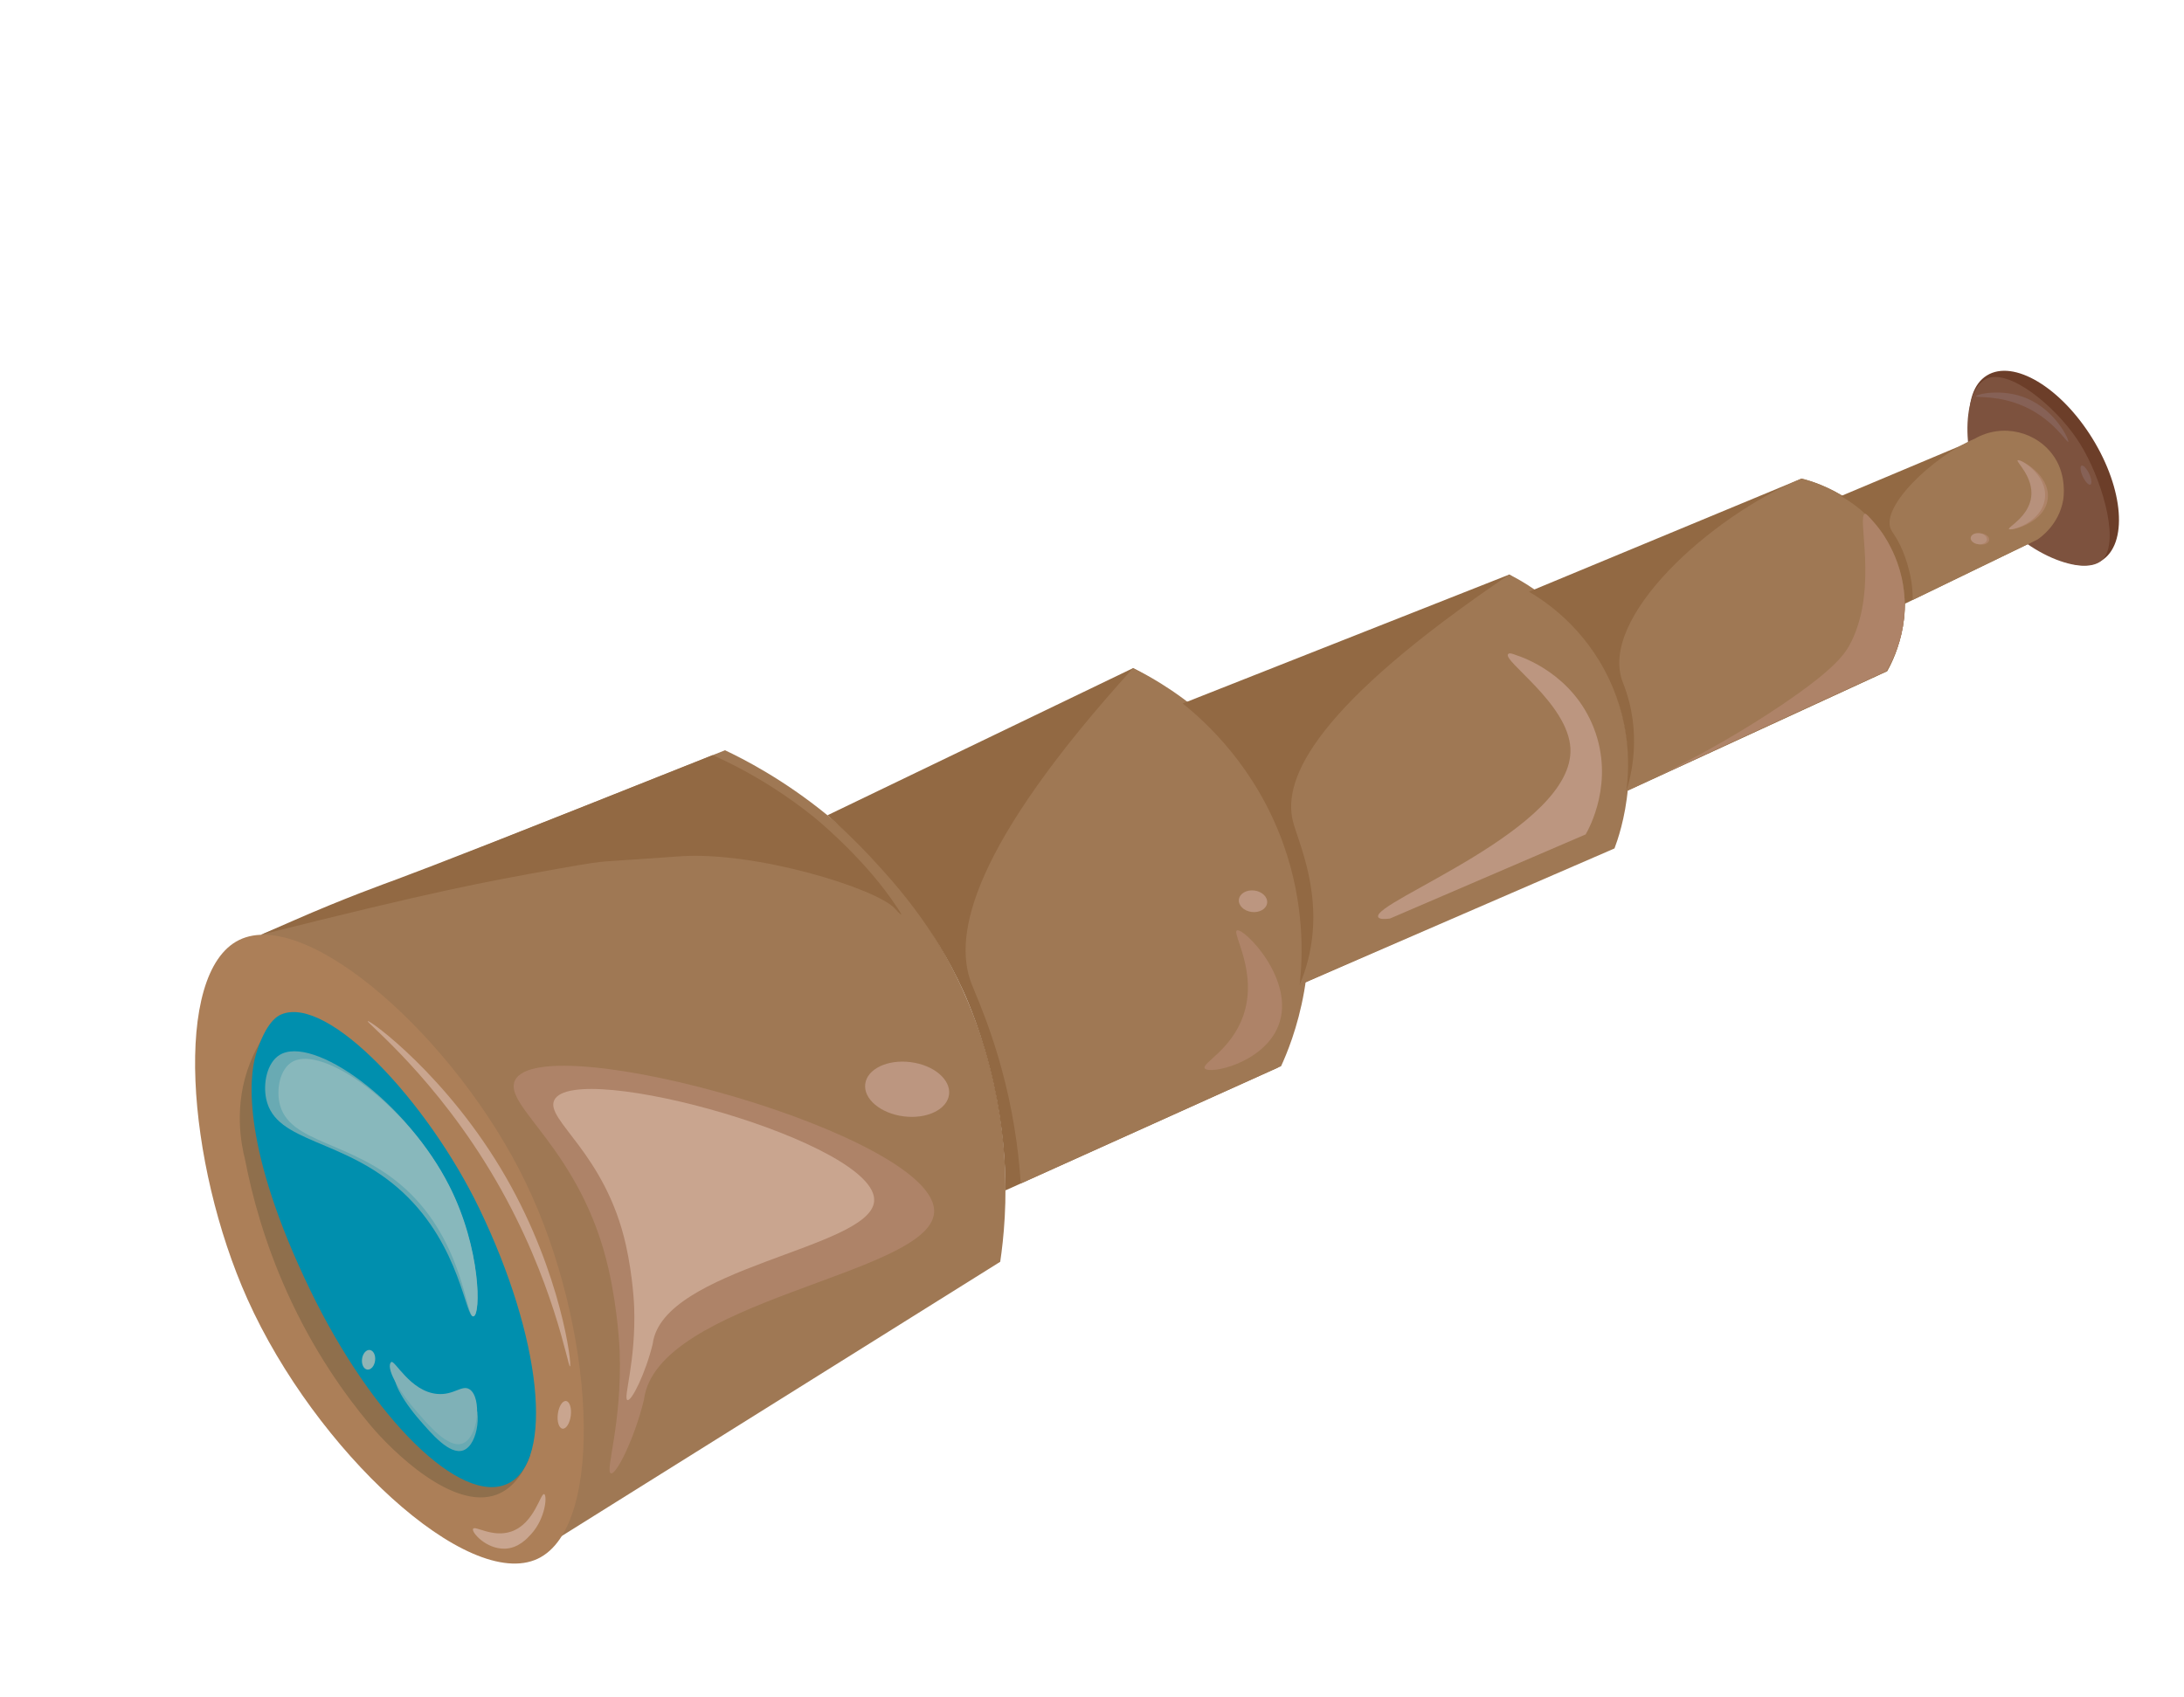
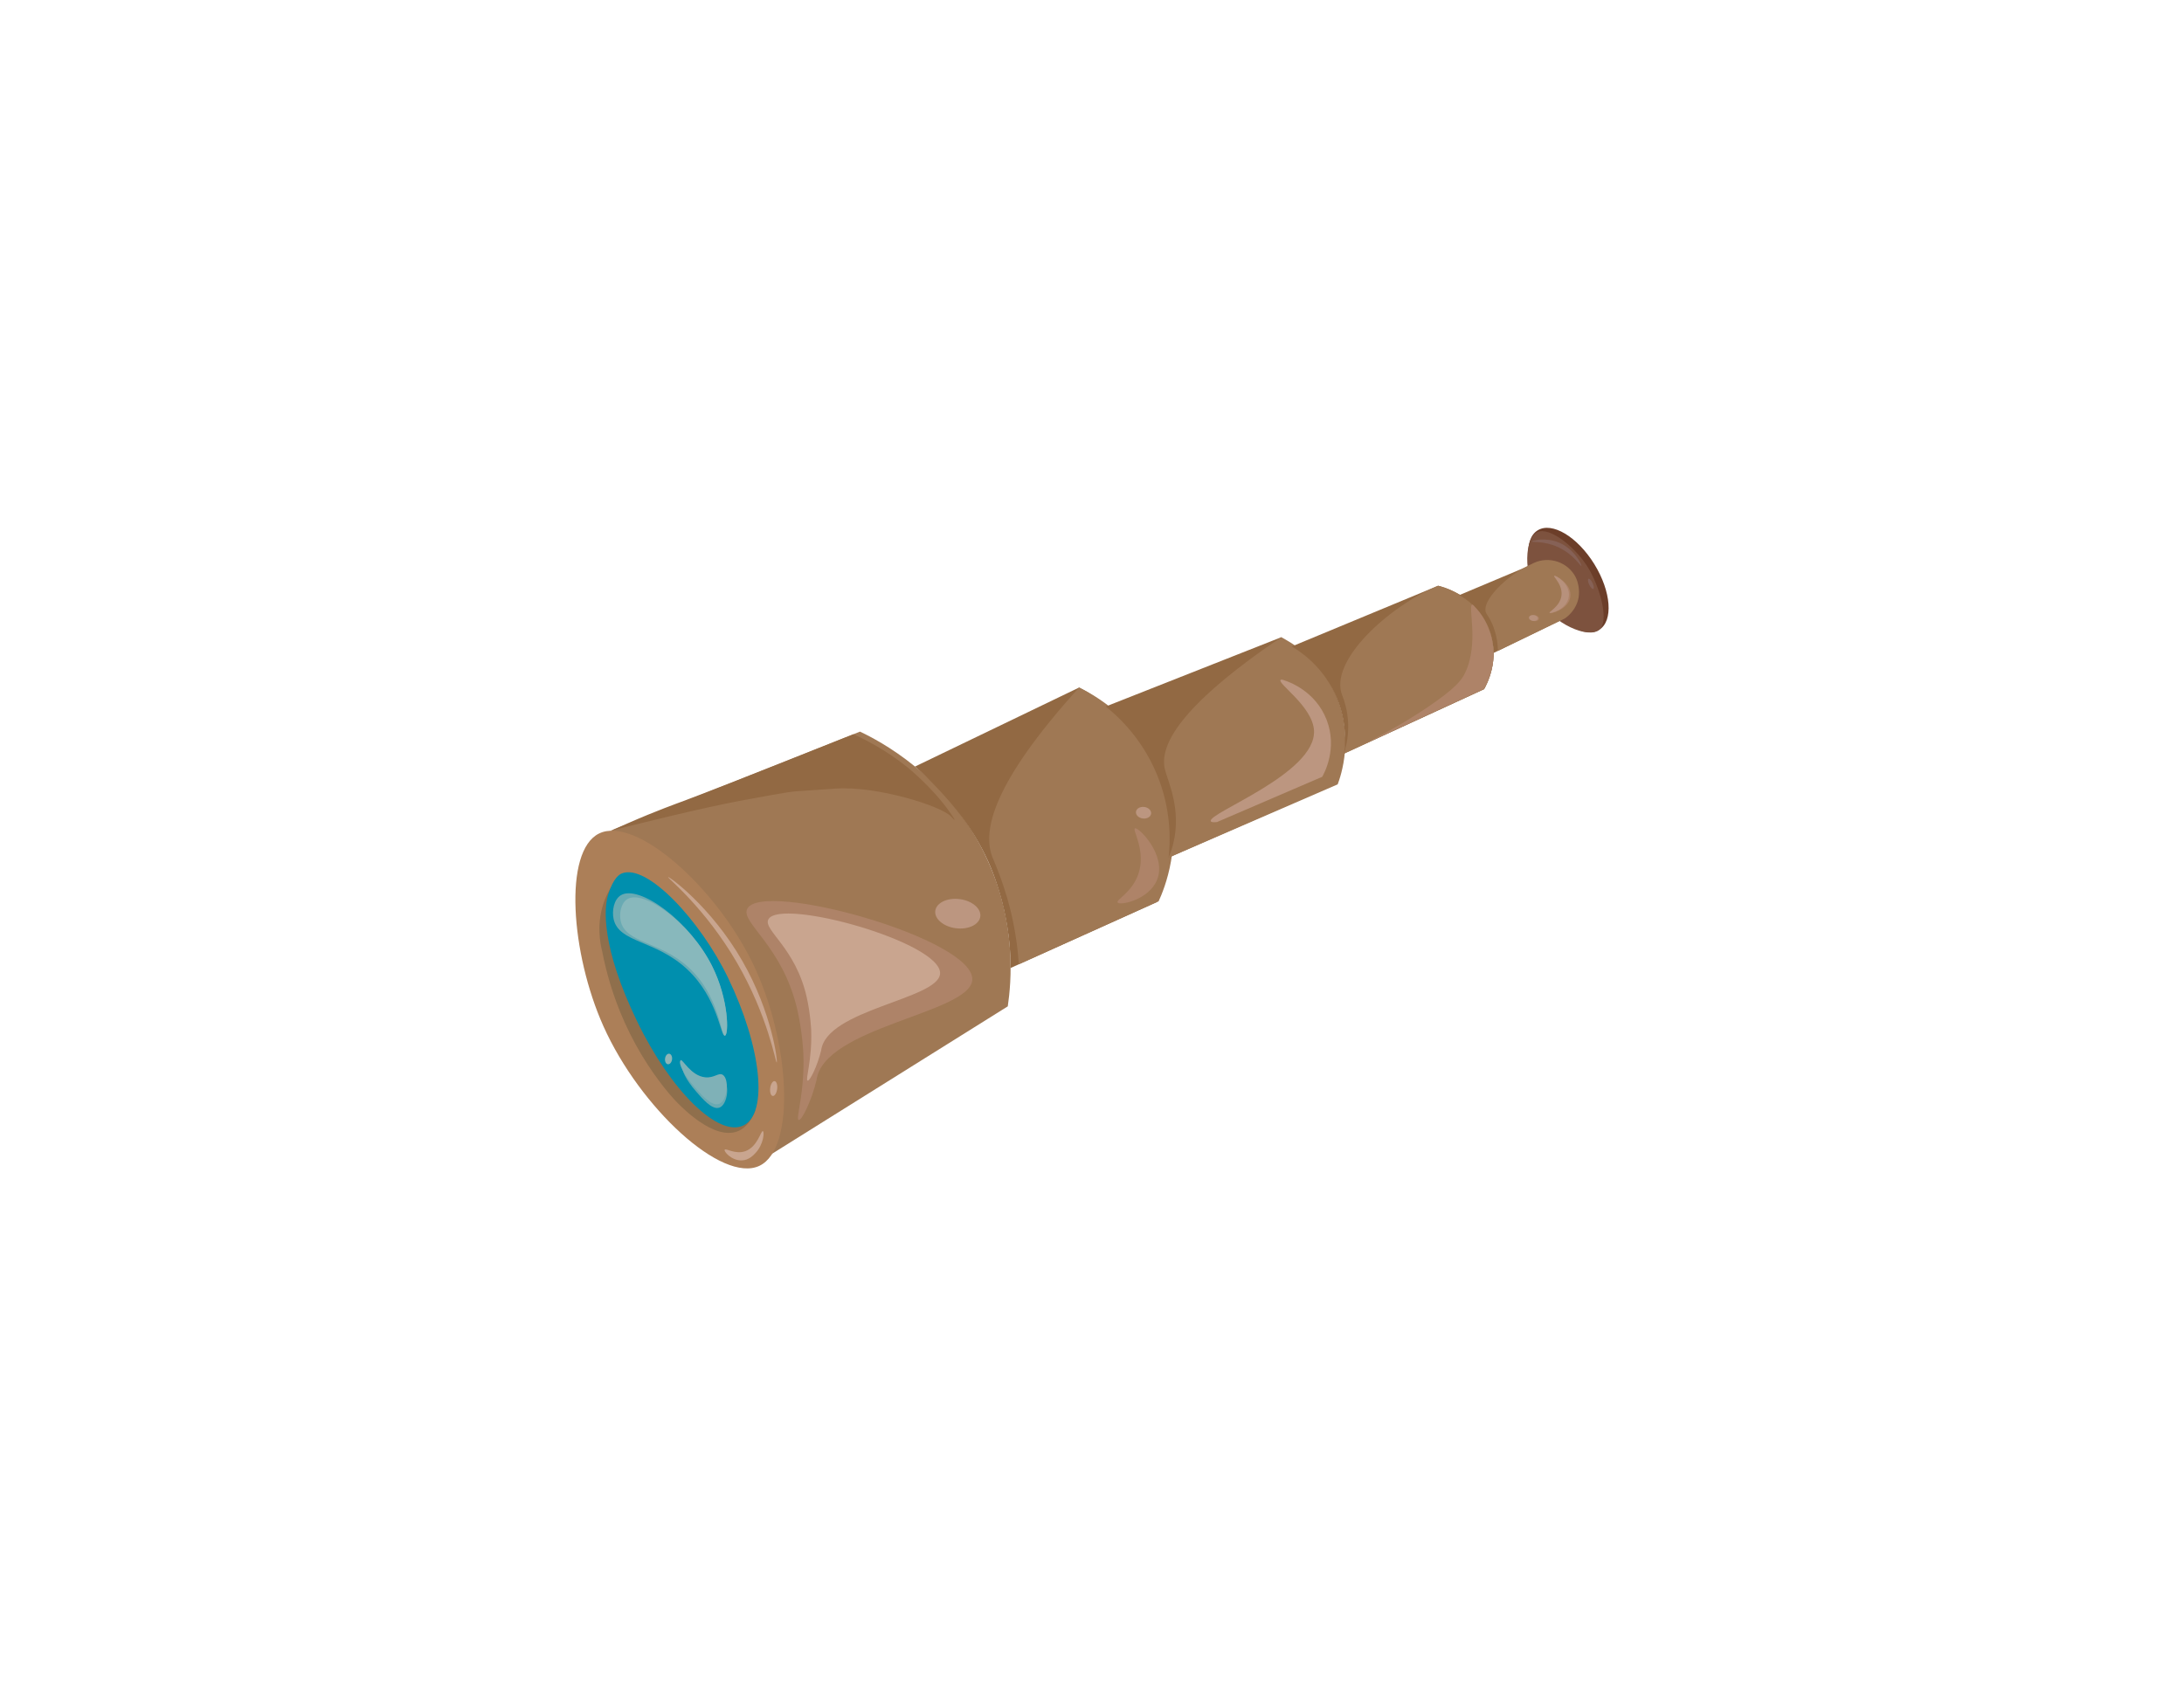
<svg xmlns="http://www.w3.org/2000/svg" id="Layer_1" data-name="Layer 1" viewBox="0 0 2129.795 1654.538">
  <defs>
    <style>
      .cls-1 {
        fill: #88b8bc;
      }

      .cls-2 {
        fill: #b7917c;
      }

      .cls-3 {
        fill: #9f7854;
      }

      .cls-4 {
        fill: #7d523e;
      }

      .cls-5 {
        fill: #866156;
      }

      .cls-6 {
        fill: #c9a58f;
      }

      .cls-7 {
        fill: #008fae;
      }

      .cls-8 {
        fill: #7fb1b7;
      }

      .cls-9 {
        fill: #ae8368;
      }

      .cls-10 {
        fill: #8eb5b6;
      }

      .cls-11 {
        fill: #ac7f58;
      }

      .cls-12 {
        fill: #926943;
      }

      .cls-13 {
        fill: #69aab3;
      }

      .cls-14 {
        fill: #bc9680;
      }

      .cls-15 {
        fill: #6c3e29;
      }

      .cls-16 {
        fill: #8f6f4c;
      }
    </style>
  </defs>
-   <path class="cls-3" d="M534.606,1506.495l440.789-275.737c6.539-44.279,15.783-148.941-36.004-264.047-35.249-78.346-86.293-133.794-132.449-171.482-43.316-35.368-82.327-55.095-99.934-63.425-150.936,60.006-301.873,120.011-452.809,180.017,41.372,18.346,159.764,77.319,236.022,213.951,97.029,173.85,54.172,345.017,44.385,380.723Z" />
-   <path class="cls-12" d="M1104.944,651.696c17.601,9.077,123.889,66.138,157.061,193.329,24.505,93.959-5.187,171.367-16.033,196.397-88.482,39.894-176.965,79.787-265.447,119.681-.087-27.251-2.48-63.005-11.53-103.864-10.632-48-25.839-82.229-29.603-90.527-28.718-63.305-65.886-104.195-88.961-129.17-17.063-18.47-32.465-32.678-43.489-42.312,99.334-47.844,198.668-95.689,298.002-143.533Z" />
-   <path class="cls-3" d="M1104.944,651.696c17.244,8.254,124.2,61.624,160.154,185.823,28.49,98.419-5.417,179.788-15.812,202.464-84.632,38.139-169.264,76.279-253.896,114.417-.599-9.466-1.734-23.529-4.051-40.435-11.386-83.073-38.308-139.619-44.138-154.975-17.803-46.888.171-133.395,157.743-307.294Z" />
-   <path class="cls-12" d="M1153.31,686.179c106.187-41.928,212.374-83.855,318.562-125.783,18.478,12.609,60.608,45.067,85.331,103.919,32.604,77.609,12.425,147.521,6.257,166.508-98.679,43.27-197.358,86.539-296.038,129.809,3.08-27.947,4.914-79.112-16.018-137.554-26.767-74.732-75.531-118.839-98.093-136.899Z" />
-   <path class="cls-3" d="M1471.872,560.395c17.124,8.713,67.286,37.037,96.456,98.26,38.115,79.996,11.304,155.113,6.09,168.923-102.332,44.351-204.665,88.702-306.997,133.054,2.346-5.559,5.572-14.014,8.234-24.597,15.733-62.545-9.644-114.277-14.83-135.033-10.509-42.055,22.849-113.104,211.047-240.606Z" />
-   <path class="cls-12" d="M1491.018,577.159c88.576-36.767,177.152-73.534,265.728-110.301,4.502.974,69.76,16.297,93.32,79.879,20.166,54.42-6.041,101.487-9.788,107.957-84.785,39.031-169.57,78.061-254.355,117.091,2.337-17.217,6.005-61.415-17.07-109.96-24.072-50.643-62.972-75.986-77.835-84.666Z" />
-   <path class="cls-3" d="M1756.746,466.858c4.502.974,69.76,16.297,93.32,79.879,20.166,54.42-6.041,101.487-9.788,107.957-84.785,39.031-169.57,78.061-254.355,117.091,4.112-12.826,16.389-56.615-3.243-105.858-24.986-62.673,85.49-162.302,174.066-199.069Z" />
-   <path class="cls-15" d="M2040.377,427.52c30.85,49.889,34.828,103.338,8.885,119.379-25.943,16.042-71.982-11.398-102.832-61.287-30.849-49.89-34.827-103.339-8.885-119.38,25.943-16.042,71.982,11.398,102.832,61.288Z" />
-   <path class="cls-4" d="M2025.66,428.597c1.031,1.531,3.617,5.431,6.741,11.04,19.482,34.981,35.045,91.871,16.861,107.262-19.395,16.417-82.743-9.671-111.462-57.218-27.082-44.837-23.882-109.604-.667-120.263,21.669-9.949,65.538,25.052,88.527,59.179Z" />
-   <path class="cls-12" d="M1795.136,483.908c9.806,5.473,27.622,17.166,41.949,38.675,18.363,27.567,20.2,55.049,20.32,66.404,41.436-20.1,82.872-40.2,124.308-60.3,24.337-18.311,30.412-52.607,14.121-77.863-16.617-25.763-51.341-34.114-78.174-18.443-40.841,17.175-81.683,34.351-122.524,51.525Z" />
-   <path class="cls-3" d="M1845.006,518.234c4.784,7.181,11.687,17.67,17.001,39.282,2.802,11.393,3.293,21.171,3.269,27.653,40.51-19.611,81.018-39.224,121.528-58.836,3.225-2.172,20.839-14.492,25.126-38.32.509-2.831,3.432-23.54-8.176-41.538-16.616-25.762-51.34-34.114-78.173-18.442-40.84,17.175-94.902,68.692-80.575,90.201Z" />
-   <path class="cls-11" d="M512.403,1152.873c67.808,140.098,78.925,335.778,12.046,367.508-68.097,32.308-216.914-105.427-283.197-253.321-59.178-132.042-73.204-318.225-8.024-350.202,66.42-32.585,211.709,96.624,279.175,236.015Z" />
-   <path class="cls-16" d="M268.06,996.654c1.913,48.215,12.713,150.598,80.428,256.922,56.831,89.236,127.958,140.744,168.694,165.998-5.199,13.548-14.85,31.492-32.684,38.245-42.716,16.174-102.208-42.454-123.646-68.064-24.575-29.357-55.13-72.122-80.889-129.236-22.137-49.085-34.187-94.252-41.023-129.615-3.668-14.309-11.508-52.722,4.987-94.381,7.02-17.727,16.409-30.898,24.133-39.869Z" />
-   <path class="cls-7" d="M467.271,1178.543c61.044,126.369,73.61,246.608,28.068,268.56-45.542,21.953-131.947-62.695-192.99-189.065-65.918-136.461-59.956-206.203-52.726-229.734,9.756-31.75,21.265-37.397,24.658-38.825,45.669-19.222,142.943,85.461,192.99,189.065Z" />
-   <path class="cls-12" d="M285.387,898.268c51.522-22.627,91.145-36.719,101.59-40.607,34.758-12.939,115.277-44.197,308.095-121.111,17.584,7.905,37.15,18.038,57.656,31.075,15.387,9.783,28.999,19.733,40.902,29.294.001.001,44.758,36.126,75.696,80.149,2.515,3.578,10.152,14.443,9.454,14.983-.523.405-5.45-5.132-6.121-5.868-17.676-19.391-135.389-56.114-209.713-50.921-3.607.253-39.937,2.897-69.724,4.79-.858.054-1.306.079-2.011.131-7.331.542-17.878,1.972-46.797,7.156-76.174,13.655-117.769,21.359-289.669,64.33.001,0,30.216-13.214,30.643-13.402Z" />
-   <path class="cls-9" d="M627.977,1365.325l.001-.004c12.324-97.498,277.424-121.555,282.905-182.073,6.755-74.585-382.782-182.879-408.682-129.4-12.145,25.076,65.141,67.356,91.478,184.985,9.101,40.648,10.547,77.487,10.601,79.028,2.48,70.843-14.367,116.73-8.657,119.237,5.185,2.277,23.269-34.353,32.354-71.773Z" />
-   <path class="cls-9" d="M1590.3,769.126c83.067-38.184,166.135-76.369,249.202-114.553,5.979-9.954,18.271-33.501,17.903-65.586-.293-25.544-8.478-44.937-13.643-55.052-3.099-6.306-8.02-14.825-15.658-23.674-5.403-6.26-8.182-9.323-9.3-9.134-8.619,1.451,12.947,71.029-13.31,124.532-5.923,12.069-15.956,26.735-67.873,61.849-76.514,51.749-148.01,81.935-147.32,81.618Z" />
-   <ellipse class="cls-14" cx="884.632" cy="1062.466" rx="26.665" ry="41.2" transform="translate(-280.3569 1806.919) rotate(-82.798)" />
-   <path class="cls-9" d="M1246.621,1000.566c17.558-44.514-33.871-96.01-40.359-93.053-5.311,2.42,20.758,40.744,6.212,83.002-11.566,33.597-40.858,46.595-37.616,51.556,4.099,6.272,57.28-4.784,71.763-41.505Z" />
-   <ellipse class="cls-14" cx="1221.91" cy="879.087" rx="10.547" ry="13.873" transform="translate(196.5712 1981.147) rotate(-82.798)" />
-   <path class="cls-14" d="M1355.456,895.962l190.863-82.079c3.3-5.721,28.397-51.027,7.965-103.692-20.498-52.833-69.838-69.307-76.1-71.278-2.842-1.21-6.252-2.288-7.481-.945-5.949,6.497,58.583,48.439,60.738,92.033,3.872,78.326-194.229,149.744-187.436,164.515,1.066,2.318,6.646,2.077,11.451,1.447Z" />
-   <path class="cls-9" d="M1996.892,486.744c2.986-23.629-27.279-39.453-29.278-37.748-1.732,1.477,17.187,16.598,14.746,35.911-2.441,19.314-24.526,29.252-23.216,31.114,1.512,2.149,34.762-5.649,37.748-29.278Z" />
-   <ellipse class="cls-9" cx="1931.906" cy="525.748" rx="5.417" ry="7.975" transform="translate(1168.107 2376.5) rotate(-82.798)" />
-   <path class="cls-5" d="M1926.856,386.539c-.047,1.711,21.974-1.46,47.307,9.982,28.695,12.961,41.457,35.555,42.744,34.471,1.412-1.19-11.756-30.246-40.207-42.349-24.394-10.377-49.794-3.939-49.844-2.104Z" />
-   <ellipse class="cls-5" cx="2034.182" cy="463.442" rx="3.391" ry="10.196" transform="translate(-4.0777 908.6077) rotate(-25.1547)" />
-   <path class="cls-6" d="M636.51,1310.84l0-.003c9.406-74.413,211.737-92.774,215.921-138.963,5.156-56.925-292.149-139.577-311.916-98.762-9.269,19.139,49.718,51.408,69.818,141.185,6.946,31.024,8.05,59.14,8.091,60.316,1.893,54.069-10.966,89.091-6.607,91.005,3.957,1.738,17.76-26.219,24.694-54.779Z" />
-   <path class="cls-6" d="M555.838,1332.791c2.151-.642-8.235-90.027-62.353-184.303-56.642-98.674-133.267-154.061-134.887-152.493-1.559,1.509,66.899,55.251,125.082,155.536,56.754,97.821,70.06,181.887,72.158,181.26Z" />
-   <ellipse class="cls-6" cx="550.295" cy="1380.05" rx="13.595" ry="6.372" transform="translate(-887.8566 1752.989) rotate(-82.798)" />
-   <path class="cls-6" d="M518.048,1496.304c14.186-15.698,15.609-37.764,12.624-38.907-3.565-1.366-9.412,28.644-32.013,36.457-18.371,6.35-35.489-6.157-37.357-2.58-1.685,3.227,12.587,19.783,30.958,19.328,13.333-.33,22.149-10.272,25.787-14.297Z" />
-   <path class="cls-13" d="M439.268,1159.702c29.16,59.815,30.107,122.129,22.538,124.275-8.092,2.295-12.164-68.089-68.892-120.861-57.274-53.28-124.007-47.475-133.297-91.099-3.238-15.207.73-35.352,12.989-42.946,32.151-19.92,124.642,44.438,166.662,130.63Z" />
-   <path class="cls-13" d="M451.936,1414.644c-13.525,5.102-31.845-17.114-42.376-29.125-18.145-20.695-28.593-41.21-23.335-45.821,3.132-2.747,17.272,27.011,42.376,29.126,15.832,1.334,23.423-9.227,30.554-4.573,11.393,7.434,7.835,44.715-7.219,50.393Z" />
-   <path class="cls-1" d="M438.021,1156.432c31.348,61.632,30.717,125.751,23.786,127.545-7.484,1.937-9.138-72.191-66.491-124.399-52.421-47.72-114.183-43.44-122.806-83.929-2.984-14.01.673-32.569,11.967-39.566,29.429-18.233,113.735,42.081,153.545,120.35Z" />
-   <path class="cls-8" d="M451.082,1407.959c-14.072,5.183-33.49-18.331-44.643-31.051-19.217-21.918-30.387-43.551-24.948-48.32,3.239-2.841,18.382,28.527,44.642,31.052,16.562,1.593,24.365-9.385,31.875-4.42,11.997,7.933,8.736,46.971-6.926,52.739Z" />
-   <ellipse class="cls-10" cx="359.422" cy="1326.353" rx="9.636" ry="6.412" transform="translate(-1001.527 1516.657) rotate(-82.798)" />
-   <path class="cls-2" d="M1994.109,486.393c2.986-23.629-24.648-39.121-26.502-37.397-1.606,1.493,15.615,16.399,13.174,35.712-2.441,19.314-22.828,29.467-21.644,31.313,1.366,2.131,31.986-6,34.972-29.629Z" />
-   <ellipse class="cls-2" cx="1929.704" cy="525.47" rx="5.417" ry="7.975" transform="translate(1166.457 2374.072) rotate(-82.798)" />
+   <path class="cls-3" d="M746.042,1129.687l236.728-148.086c3.512-23.78,8.476-79.99-19.336-141.808-18.931-42.076-46.344-71.855-71.132-92.095-23.263-18.995-44.214-29.589-53.67-34.063-81.061,32.227-162.123,64.453-243.184,96.679,22.219,9.853,85.802,41.524,126.757,114.903,52.11,93.367,29.093,185.293,23.837,204.47Z" />
+   <path class="cls-12" d="M1052.345,670.612c9.453,4.875,66.535,35.52,84.351,103.829,13.161,50.461-2.785,92.034-8.611,105.476-47.52,21.425-95.04,42.85-142.56,64.275-.047-14.636-1.332-33.837-6.192-55.781-5.71-25.779-13.877-44.161-15.899-48.618-15.423-33.998-35.385-55.959-47.777-69.372-9.164-9.92-17.435-17.55-23.356-22.724,53.348-25.695,106.696-51.39,160.043-77.085Z" />
+   <path class="cls-3" d="M1052.345,670.612c9.261,4.433,66.702,33.096,86.012,99.798,15.301,52.857-2.909,96.556-8.492,108.734-45.452,20.483-90.904,40.966-136.356,61.449-.322-5.084-.931-12.636-2.175-21.716-6.115-44.614-20.574-74.983-23.705-83.23-9.561-25.181.092-71.641,84.716-165.034Z" />
+   <path class="cls-12" d="M1078.321,689.131c57.028-22.518,114.057-45.035,171.085-67.553,9.924,6.771,32.55,24.203,45.827,55.81,17.51,41.68,6.673,79.227,3.36,89.424-52.996,23.238-105.992,46.476-158.989,69.714,1.654-15.009,2.639-42.487-8.603-73.874-14.376-40.135-40.565-63.823-52.681-73.522Z" />
+   <path class="cls-3" d="M1249.406,621.579c9.197,4.679,36.136,19.891,51.802,52.771,20.47,42.962,6.071,83.304,3.271,90.721-54.958,23.819-109.916,47.638-164.874,71.457,1.26-2.986,2.992-7.527,4.422-13.21,8.45-33.59-5.179-61.373-7.965-72.52-5.644-22.586,12.271-60.743,113.344-129.219Z" />
+   <path class="cls-12" d="M1259.689,630.582c47.57-19.746,95.14-39.492,142.711-59.238,2.418.523,37.465,8.753,50.118,42.9,10.83,29.226-3.244,54.504-5.257,57.979-45.534,20.962-91.069,41.923-136.603,62.885,1.255-9.247,3.225-32.983-9.167-59.055-12.928-27.198-33.819-40.809-41.802-45.47Z" />
+   <path class="cls-3" d="M1402.399,571.344c2.418.523,37.465,8.753,50.118,42.9,10.83,29.226-3.244,54.504-5.257,57.979-45.534,20.962-91.069,41.923-136.603,62.885,2.208-6.888,8.802-30.405-1.742-56.852-13.419-33.659,45.913-87.165,93.483-106.911Z" />
+   <path class="cls-15" d="M1554.725,550.217c16.568,26.793,18.704,55.498,4.772,64.113-13.933,8.615-38.658-6.121-55.227-32.914-16.568-26.794-18.704-55.499-4.772-64.114,13.933-8.615,38.658,6.121,55.226,32.915Z" />
+   <path class="cls-4" d="M1546.821,550.796c.554.822,1.943,2.917,3.62,5.929,10.463,18.787,18.821,49.34,9.055,57.606-10.416,8.817-44.438-5.194-59.861-30.729-14.545-24.08-12.826-58.864-.358-64.588,11.637-5.343,35.198,13.454,47.544,31.783Z" />
+   <path class="cls-12" d="M1423.017,580.5c5.266,2.939,14.834,9.219,22.529,20.771,9.862,14.805,10.848,29.565,10.913,35.663,22.253-10.795,44.507-21.59,66.76-32.384,13.07-9.834,16.333-28.253,7.584-41.817-8.924-13.836-27.573-18.321-41.984-9.905-21.934,9.224-43.868,18.448-65.802,27.672Z" />
+   <path class="cls-3" d="M1449.8,598.936c2.569,3.857,6.276,9.49,9.13,21.097,1.505,6.119,1.769,11.37,1.756,14.851,21.756-10.532,43.511-21.066,65.267-31.598,1.732-1.167,11.192-7.783,13.494-20.58.273-1.52,1.843-12.643-4.391-22.308-8.924-13.835-27.573-18.321-41.983-9.905-21.933,9.224-50.968,36.891-43.273,48.443Z" />
+   <path class="cls-11" d="M734.118,939.772c36.416,75.24,42.387,180.331,6.469,197.372-36.572,17.351-116.495-56.62-152.092-136.048-31.782-70.914-39.314-170.905-4.309-188.078,35.672-17.5,113.7,51.893,149.932,126.753Z" />
+   <path class="cls-16" d="M602.892,855.874c1.027,25.894,6.827,80.88,43.194,137.982,30.522,47.924,68.72,75.587,90.598,89.15-2.792,7.276-7.975,16.913-17.553,20.54-22.941,8.686-54.891-22.8-66.405-36.554-13.198-15.767-29.608-38.733-43.442-69.407-11.889-26.361-18.36-50.619-22.032-69.611-1.97-7.685-6.181-28.315,2.678-50.688,3.77-9.52,8.813-16.594,12.961-21.412Z" />
+   <path class="cls-7" d="M709.88,953.559c32.784,67.867,39.532,132.442,15.074,144.231-24.459,11.79-70.863-33.671-103.647-101.539-35.402-73.287-32.2-110.742-28.317-123.38,5.239-17.052,11.42-20.084,13.243-20.851,24.527-10.323,76.768,45.898,103.647,101.539Z" />
+   <path class="cls-12" d="M612.197,803.035c27.67-12.152,48.95-19.72,54.559-21.808,18.667-6.949,61.91-23.736,165.464-65.043,9.443,4.245,19.951,9.688,30.965,16.689,8.264,5.254,15.574,10.598,21.967,15.733.001.001,24.037,19.402,40.653,43.045,1.351,1.922,5.452,7.756,5.077,8.047-.281.218-2.927-2.756-3.288-3.151-9.493-10.414-72.712-30.136-112.628-27.347-1.937.136-21.448,1.556-37.446,2.573-.461.029-.701.042-1.08.07-3.937.291-9.601,1.059-25.133,3.843-40.909,7.333-63.248,11.471-155.568,34.549.001,0,16.228-7.097,16.457-7.197Z" />
+   <path class="cls-9" d="M796.188,1053.871l0-.002c6.619-52.362,148.992-65.282,151.936-97.784,3.628-40.056-205.575-98.216-219.485-69.495-6.522,13.467,34.984,36.174,49.129,99.347,4.888,21.831,5.664,41.615,5.693,42.442,1.332,38.046-7.716,62.69-4.649,64.037,2.785,1.223,12.497-18.45,17.376-38.546Z" />
+   <path class="cls-9" d="M1313.008,733.679c44.612-20.507,89.224-41.014,133.835-61.522,3.211-5.346,9.812-17.992,9.615-35.223-.158-13.719-4.553-24.134-7.327-29.566-1.665-3.386-4.307-7.962-8.409-12.714-2.901-3.362-4.394-5.007-4.995-4.905-4.629.779,6.953,38.147-7.149,66.881-3.181,6.482-8.569,14.358-36.452,33.217-41.092,27.792-79.49,44.004-79.119,43.833Z" />
+   <ellipse class="cls-14" cx="934.025" cy="891.219" rx="14.321" ry="22.127" transform="translate(-67.2591 1706.145) rotate(-82.798)" />
+   <path class="cls-9" d="M1128.434,857.975c9.43-23.907-18.191-51.563-21.675-49.975-2.852,1.3,11.148,21.882,3.336,44.577-6.211,18.044-21.943,25.024-20.202,27.688,2.202,3.368,30.762-2.569,38.541-22.29Z" />
+   <ellipse class="cls-14" cx="1115.163" cy="792.734" rx="5.665" ry="7.451" transform="translate(188.8779 1799.715) rotate(-82.798)" />
+   <path class="cls-14" d="M1186.884,801.797l102.504-44.081c1.772-3.073,15.251-27.404,4.277-55.688-11.009-28.374-37.507-37.222-40.87-38.28-1.526-.65-3.357-1.229-4.018-.508-3.195,3.489,31.463,26.014,32.62,49.427,2.079,42.066-104.312,80.421-100.664,88.354.573,1.245,3.569,1.116,6.15.777Z" />
+   <path class="cls-9" d="M1531.371,582.024c1.604-12.69-14.65-21.189-15.724-20.273-.93.793,9.23,8.914,7.92,19.286-1.311,10.373-13.172,15.71-12.468,16.71.812,1.154,18.669-3.034,20.273-15.724Z" />
+   <ellipse class="cls-9" cx="1496.47" cy="602.971" rx="2.909" ry="4.283" transform="translate(710.6468 2012.041) rotate(-82.798)" />
+   <path class="cls-5" d="M1493.758,528.208c-.025.919,11.801-.784,25.407,5.361,15.411,6.961,22.265,19.095,22.956,18.513.758-.639-6.314-16.244-21.593-22.744-13.101-5.573-26.742-2.116-26.769-1.13Z" />
+   <ellipse class="cls-5" cx="1551.398" cy="569.51" rx="1.821" ry="5.476" transform="translate(-94.9486 713.4529) rotate(-25.1547)" />
+   <path class="cls-6" d="M800.77,1024.609l0-.002c5.051-39.964,113.715-49.825,115.961-74.631,2.769-30.572-156.9-74.961-167.517-53.041-4.978,10.279,26.701,27.609,37.496,75.825,3.73,16.662,4.323,31.762,4.345,32.393,1.016,29.038-5.889,47.847-3.549,48.875,2.125.933,9.538-14.081,13.262-29.419Z" />
+   <path class="cls-6" d="M757.445,1036.398c1.155-.345-4.423-48.349-33.487-98.981-30.42-52.993-71.572-82.739-72.442-81.897-.837.81,35.928,29.673,67.176,83.532,30.48,52.535,37.626,97.683,38.753,97.347Z" />
+   <ellipse class="cls-6" cx="754.468" cy="1061.779" rx="7.301" ry="3.422" transform="translate(-393.5202 1677.181) rotate(-82.798)" />
+   <path class="cls-6" d="M737.149,1124.214c7.619-8.431,8.383-20.281,6.78-20.895-1.915-.734-5.055,15.383-17.193,19.58-9.866,3.41-19.06-3.307-20.063-1.386-.905,1.733,6.76,10.625,16.626,10.38,7.16-.177,11.895-5.516,13.849-7.678Z" />
+   <path class="cls-13" d="M694.84,943.44c15.661,32.124,16.169,65.59,12.104,66.743-4.346,1.232-6.533-36.568-36.999-64.909-30.759-28.614-66.599-25.497-71.588-48.925-1.739-8.167.392-18.986,6.976-23.064,17.267-10.698,66.94,23.866,89.507,70.156Z" />
+   <path class="cls-13" d="M701.644,1080.358c-7.264,2.74-17.103-9.191-22.758-15.642-9.745-11.114-15.356-22.132-12.532-24.608,1.682-1.475,9.276,14.506,22.758,15.642,8.503.717,12.579-4.955,16.409-2.456,6.118,3.993,4.208,24.015-3.877,27.064Z" />
+   <path class="cls-1" d="M694.17,941.684c16.836,33.1,16.497,67.535,12.774,68.499-4.019,1.04-4.908-38.77-35.709-66.809-28.153-25.628-61.322-23.33-65.954-45.075-1.603-7.524.361-17.491,6.427-21.249,15.805-9.792,61.082,22.6,82.462,64.635Z" />
+   <path class="cls-8" d="M701.185,1076.768c-7.558,2.784-17.986-9.845-23.976-16.676-10.321-11.771-16.319-23.389-13.399-25.951,1.74-1.526,9.872,15.321,23.976,16.677,8.895.855,13.085-5.04,17.119-2.374,6.443,4.261,4.692,25.226-3.72,28.323Z" />
+   <ellipse class="cls-10" cx="651.959" cy="1032.941" rx="5.175" ry="3.444" transform="translate(-454.5673 1550.258) rotate(-82.798)" />
+   <path class="cls-2" d="M1529.877,581.835c1.604-12.69-13.238-21.01-14.233-20.084-.862.802,8.386,8.807,7.075,19.18-1.311,10.373-12.26,15.825-11.624,16.817.734,1.145,17.178-3.222,18.782-15.912Z" />
+   <ellipse class="cls-2" cx="1495.287" cy="602.822" rx="2.909" ry="4.283" transform="translate(709.7606 2010.737) rotate(-82.798)" />
</svg>
